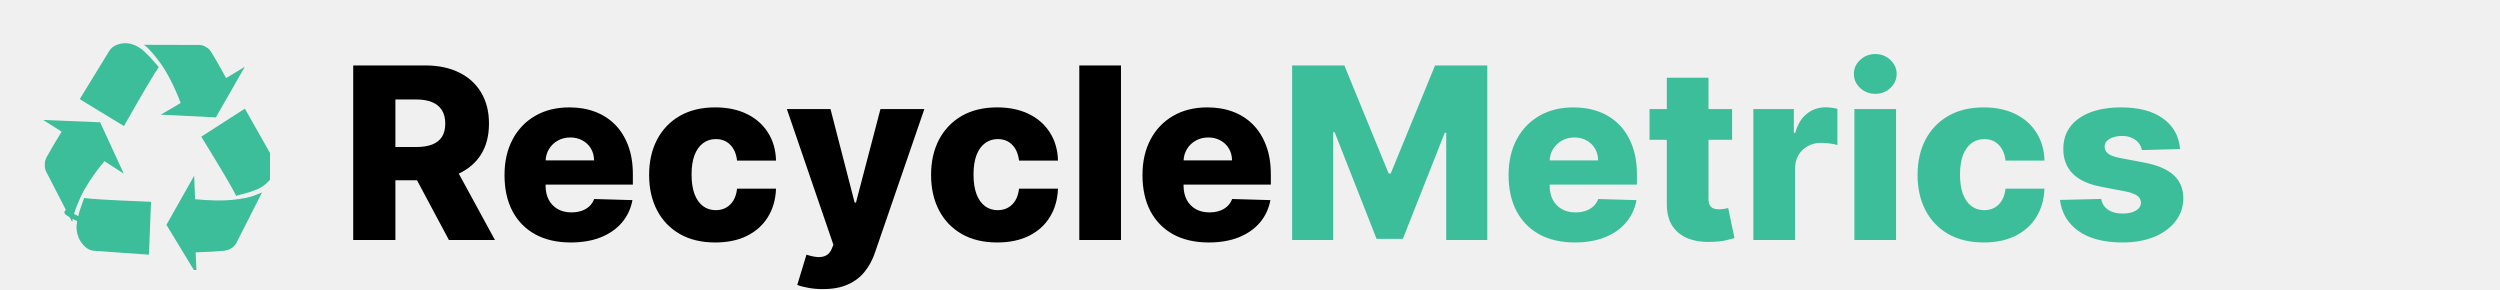
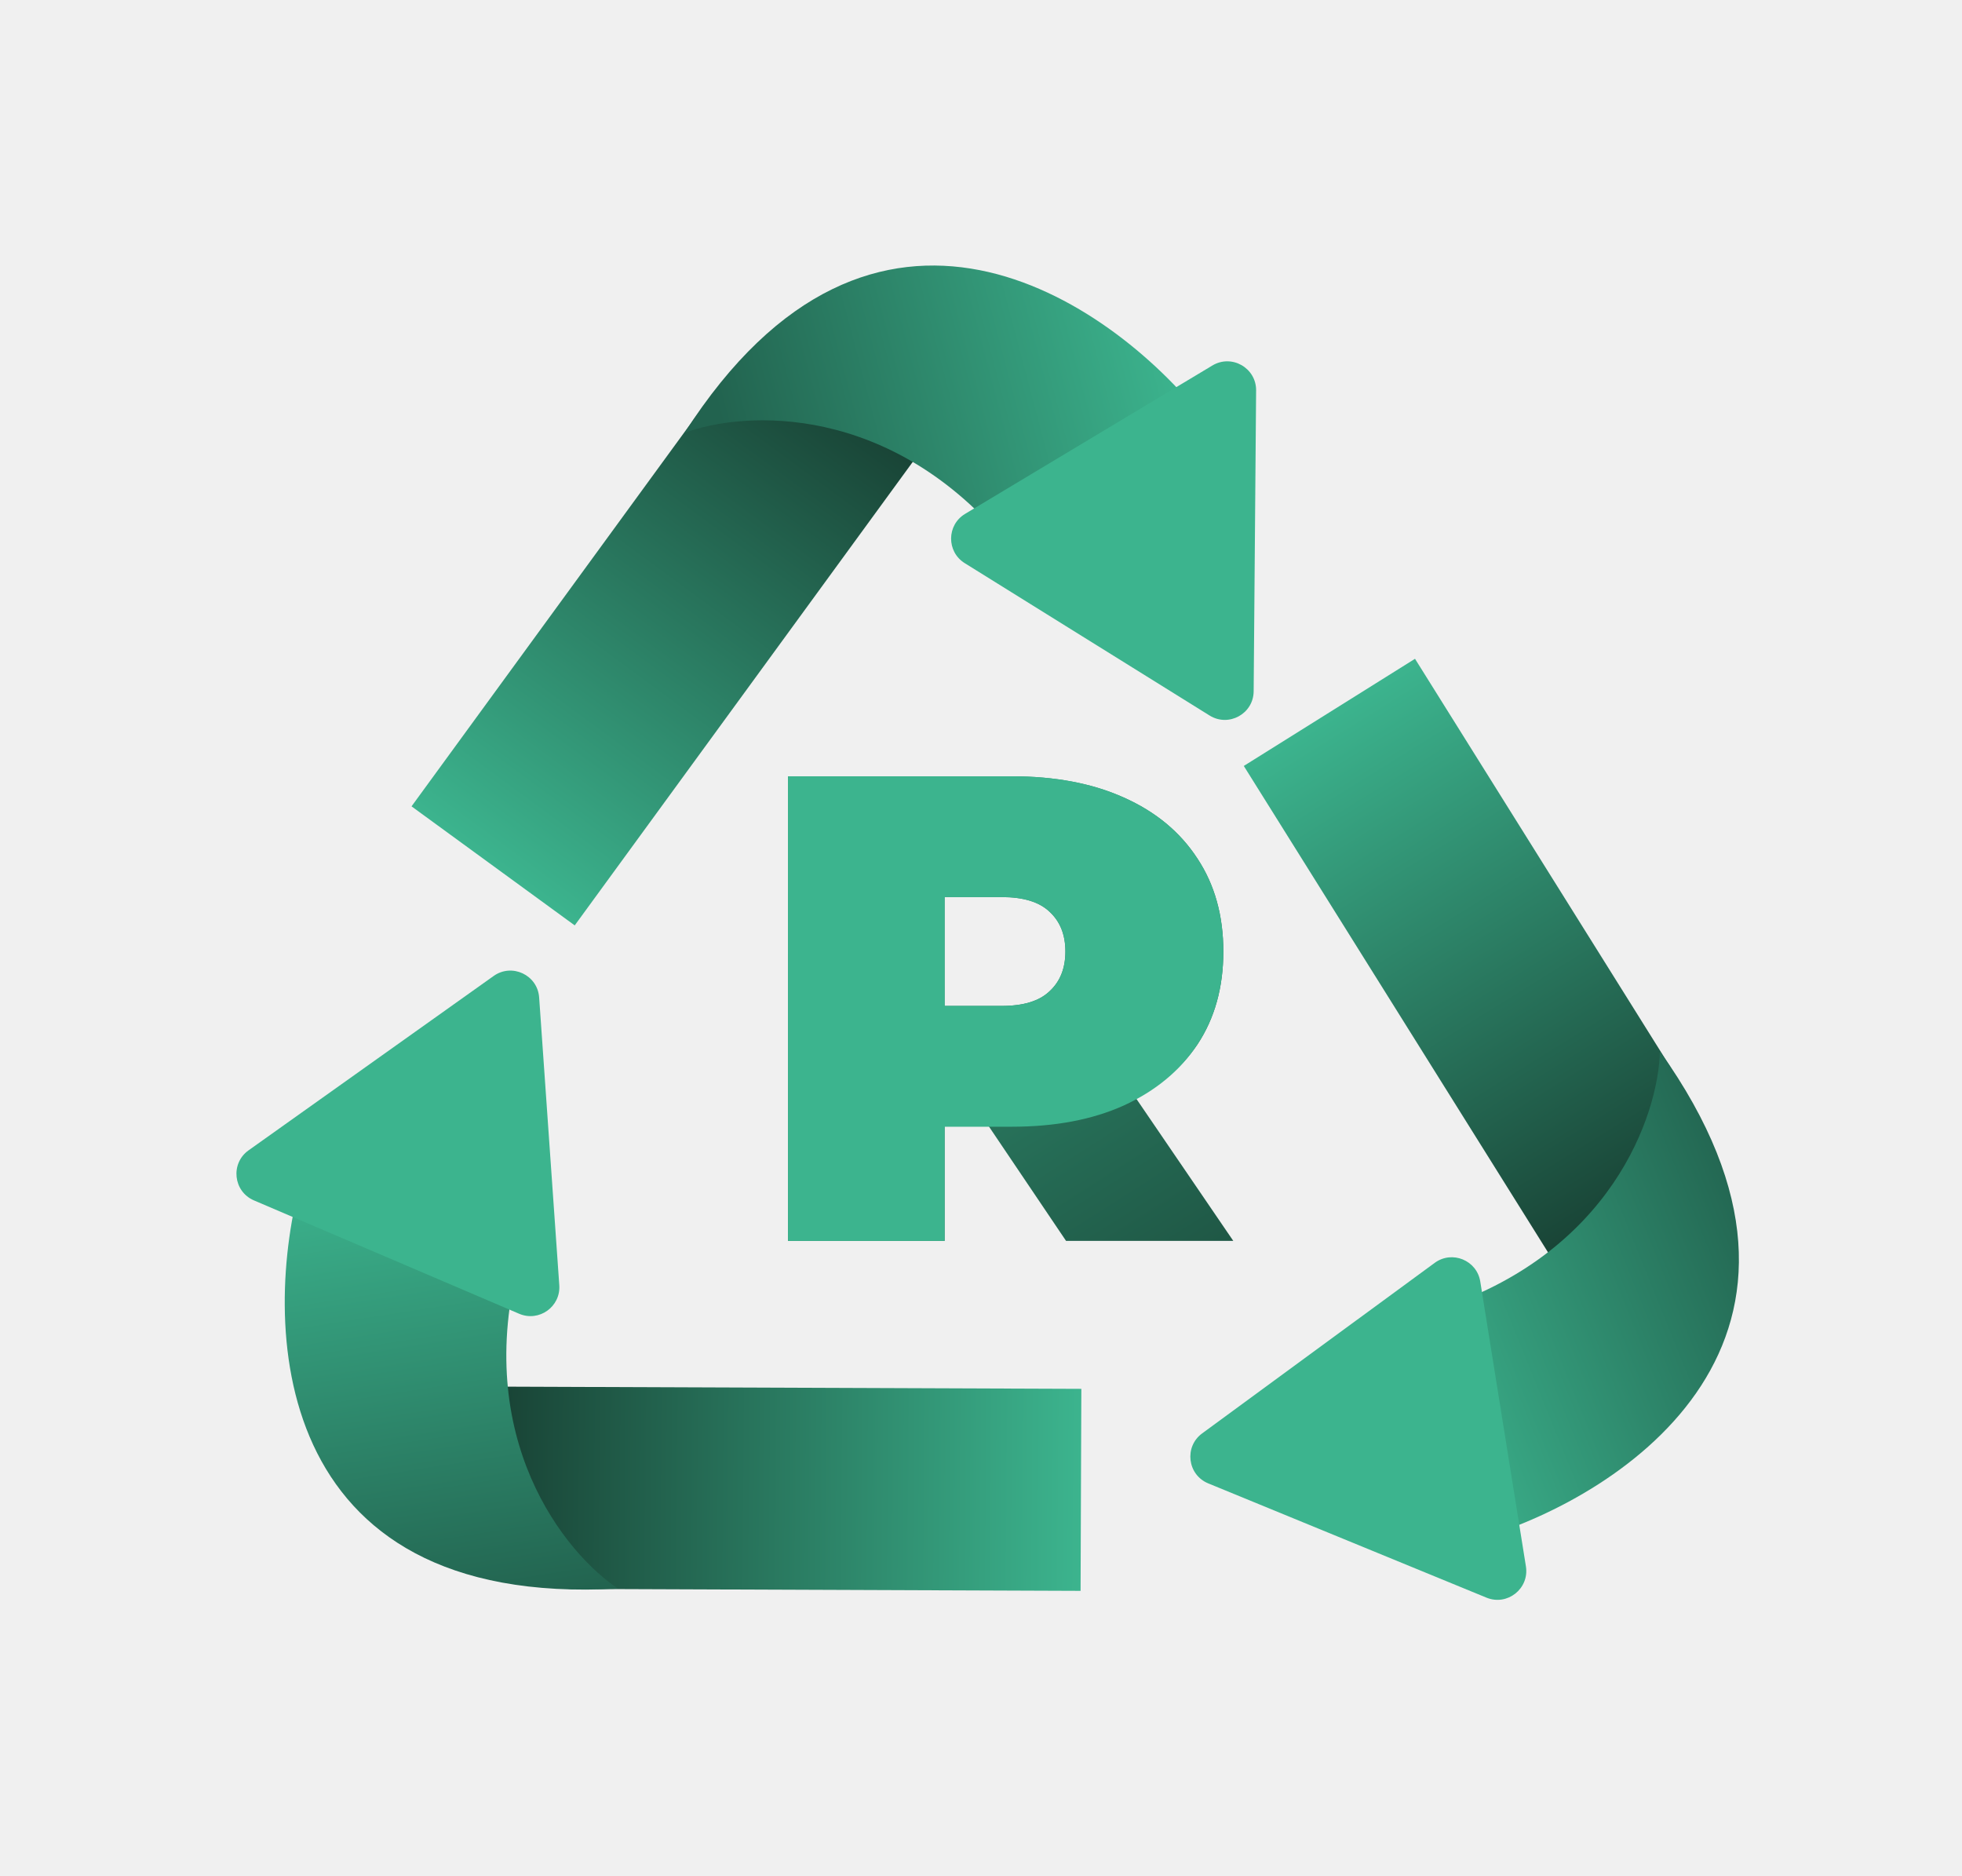
- <svg xmlns="http://www.w3.org/2000/svg" width="250" height="29" viewBox="0 0 250 29" fill="none">
-   <path d="M35.321 24V6.545H42.531C43.838 6.545 44.966 6.781 45.915 7.253C46.869 7.719 47.605 8.389 48.122 9.264C48.639 10.133 48.898 11.165 48.898 12.358C48.898 13.568 48.633 14.597 48.105 15.443C47.577 16.284 46.827 16.926 45.855 17.369C44.883 17.807 43.733 18.026 42.403 18.026H37.844V14.702H41.619C42.256 14.702 42.787 14.619 43.213 14.454C43.645 14.284 43.972 14.028 44.193 13.688C44.415 13.341 44.526 12.898 44.526 12.358C44.526 11.818 44.415 11.372 44.193 11.02C43.972 10.662 43.645 10.395 43.213 10.219C42.781 10.037 42.25 9.946 41.619 9.946H39.54V24H35.321ZM45.148 16.023L49.494 24H44.892L40.631 16.023H45.148ZM57.073 24.247C55.704 24.247 54.522 23.977 53.528 23.438C52.539 22.892 51.778 22.116 51.244 21.111C50.715 20.099 50.451 18.898 50.451 17.506C50.451 16.153 50.718 14.972 51.252 13.96C51.786 12.943 52.539 12.153 53.511 11.591C54.482 11.023 55.627 10.739 56.945 10.739C57.877 10.739 58.729 10.883 59.502 11.173C60.275 11.463 60.943 11.892 61.505 12.46C62.068 13.028 62.505 13.73 62.818 14.565C63.13 15.395 63.286 16.347 63.286 17.421V18.46H51.908V16.04H59.408C59.403 15.597 59.298 15.202 59.093 14.855C58.889 14.508 58.607 14.239 58.249 14.046C57.897 13.847 57.491 13.747 57.031 13.747C56.565 13.747 56.147 13.852 55.778 14.062C55.408 14.267 55.116 14.548 54.9 14.906C54.684 15.258 54.57 15.659 54.559 16.108V18.571C54.559 19.105 54.664 19.574 54.874 19.977C55.084 20.375 55.383 20.685 55.769 20.906C56.156 21.128 56.616 21.239 57.15 21.239C57.519 21.239 57.854 21.188 58.156 21.085C58.457 20.983 58.715 20.832 58.931 20.634C59.147 20.435 59.309 20.19 59.417 19.901L63.244 20.011C63.084 20.869 62.735 21.616 62.195 22.253C61.661 22.884 60.959 23.375 60.09 23.727C59.221 24.074 58.215 24.247 57.073 24.247ZM71.526 24.247C70.145 24.247 68.96 23.963 67.972 23.395C66.989 22.827 66.233 22.037 65.704 21.026C65.176 20.009 64.912 18.832 64.912 17.497C64.912 16.156 65.176 14.98 65.704 13.969C66.239 12.952 66.997 12.159 67.98 11.591C68.969 11.023 70.148 10.739 71.517 10.739C72.727 10.739 73.781 10.957 74.679 11.395C75.582 11.832 76.287 12.452 76.793 13.253C77.304 14.048 77.574 14.983 77.602 16.057H73.707C73.628 15.386 73.401 14.861 73.026 14.48C72.656 14.099 72.173 13.909 71.577 13.909C71.094 13.909 70.671 14.046 70.307 14.318C69.943 14.585 69.659 14.983 69.454 15.511C69.256 16.034 69.156 16.682 69.156 17.454C69.156 18.227 69.256 18.881 69.454 19.415C69.659 19.943 69.943 20.344 70.307 20.616C70.671 20.884 71.094 21.017 71.577 21.017C71.963 21.017 72.304 20.935 72.599 20.77C72.901 20.605 73.148 20.364 73.341 20.046C73.534 19.722 73.656 19.329 73.707 18.869H77.602C77.562 19.949 77.293 20.892 76.793 21.699C76.298 22.506 75.602 23.134 74.704 23.582C73.812 24.026 72.753 24.247 71.526 24.247ZM82.283 28.909C81.783 28.909 81.312 28.869 80.869 28.79C80.425 28.716 80.045 28.616 79.727 28.491L80.647 25.466C81.056 25.602 81.425 25.682 81.755 25.704C82.09 25.727 82.377 25.673 82.616 25.543C82.86 25.418 83.048 25.193 83.178 24.869L83.34 24.477L78.687 10.909H83.05L85.462 20.25H85.599L88.045 10.909H92.434L87.499 25.253C87.261 25.969 86.923 26.599 86.485 27.145C86.053 27.696 85.494 28.128 84.806 28.44C84.124 28.753 83.283 28.909 82.283 28.909ZM99.721 24.247C98.34 24.247 97.156 23.963 96.167 23.395C95.184 22.827 94.428 22.037 93.9 21.026C93.371 20.009 93.107 18.832 93.107 17.497C93.107 16.156 93.371 14.98 93.9 13.969C94.434 12.952 95.192 12.159 96.175 11.591C97.164 11.023 98.343 10.739 99.712 10.739C100.923 10.739 101.977 10.957 102.874 11.395C103.778 11.832 104.482 12.452 104.988 13.253C105.499 14.048 105.769 14.983 105.798 16.057H101.903C101.823 15.386 101.596 14.861 101.221 14.48C100.852 14.099 100.369 13.909 99.772 13.909C99.289 13.909 98.866 14.046 98.502 14.318C98.138 14.585 97.854 14.983 97.65 15.511C97.451 16.034 97.352 16.682 97.352 17.454C97.352 18.227 97.451 18.881 97.65 19.415C97.854 19.943 98.138 20.344 98.502 20.616C98.866 20.884 99.289 21.017 99.772 21.017C100.158 21.017 100.499 20.935 100.795 20.77C101.096 20.605 101.343 20.364 101.536 20.046C101.729 19.722 101.852 19.329 101.903 18.869H105.798C105.758 19.949 105.488 20.892 104.988 21.699C104.494 22.506 103.798 23.134 102.9 23.582C102.008 24.026 100.948 24.247 99.721 24.247ZM112.098 6.545V24H107.93V6.545H112.098ZM120.87 24.247C119.501 24.247 118.319 23.977 117.325 23.438C116.336 22.892 115.575 22.116 115.04 21.111C114.512 20.099 114.248 18.898 114.248 17.506C114.248 16.153 114.515 14.972 115.049 13.96C115.583 12.943 116.336 12.153 117.308 11.591C118.279 11.023 119.424 10.739 120.742 10.739C121.674 10.739 122.526 10.883 123.299 11.173C124.072 11.463 124.739 11.892 125.302 12.46C125.864 13.028 126.302 13.73 126.614 14.565C126.927 15.395 127.083 16.347 127.083 17.421V18.46H115.705V16.04H123.205C123.2 15.597 123.094 15.202 122.89 14.855C122.685 14.508 122.404 14.239 122.046 14.046C121.694 13.847 121.288 13.747 120.827 13.747C120.362 13.747 119.944 13.852 119.575 14.062C119.205 14.267 118.913 14.548 118.697 14.906C118.481 15.258 118.367 15.659 118.356 16.108V18.571C118.356 19.105 118.461 19.574 118.671 19.977C118.881 20.375 119.18 20.685 119.566 20.906C119.952 21.128 120.413 21.239 120.947 21.239C121.316 21.239 121.651 21.188 121.952 21.085C122.254 20.983 122.512 20.832 122.728 20.634C122.944 20.435 123.106 20.19 123.214 19.901L127.04 20.011C126.881 20.869 126.532 21.616 125.992 22.253C125.458 22.884 124.756 23.375 123.887 23.727C123.018 24.074 122.012 24.247 120.87 24.247Z" fill="black" />
-   <path d="M129.212 6.545H134.436L138.868 17.352H139.072L143.504 6.545H148.729V24H144.621V13.278H144.476L140.283 23.889H137.658L133.464 13.219H133.32V24H129.212V6.545ZM157.479 24.247C156.11 24.247 154.928 23.977 153.934 23.438C152.945 22.892 152.184 22.116 151.65 21.111C151.121 20.099 150.857 18.898 150.857 17.506C150.857 16.153 151.124 14.972 151.658 13.96C152.192 12.943 152.945 12.153 153.917 11.591C154.888 11.023 156.033 10.739 157.352 10.739C158.283 10.739 159.136 10.883 159.908 11.173C160.681 11.463 161.349 11.892 161.911 12.46C162.474 13.028 162.911 13.73 163.224 14.565C163.536 15.395 163.692 16.347 163.692 17.421V18.46H152.315V16.04H159.815C159.809 15.597 159.704 15.202 159.499 14.855C159.295 14.508 159.013 14.239 158.656 14.046C158.303 13.847 157.897 13.747 157.437 13.747C156.971 13.747 156.553 13.852 156.184 14.062C155.815 14.267 155.522 14.548 155.306 14.906C155.09 15.258 154.977 15.659 154.965 16.108V18.571C154.965 19.105 155.07 19.574 155.281 19.977C155.491 20.375 155.789 20.685 156.175 20.906C156.562 21.128 157.022 21.239 157.556 21.239C157.925 21.239 158.261 21.188 158.562 21.085C158.863 20.983 159.121 20.832 159.337 20.634C159.553 20.435 159.715 20.19 159.823 19.901L163.65 20.011C163.491 20.869 163.141 21.616 162.602 22.253C162.067 22.884 161.366 23.375 160.496 23.727C159.627 24.074 158.621 24.247 157.479 24.247ZM173.21 10.909V13.977H164.952V10.909H173.21ZM166.682 7.773H170.849V19.884C170.849 20.139 170.889 20.347 170.969 20.506C171.054 20.659 171.176 20.77 171.335 20.838C171.494 20.901 171.685 20.932 171.906 20.932C172.065 20.932 172.233 20.918 172.409 20.889C172.591 20.855 172.727 20.827 172.818 20.804L173.449 23.812C173.25 23.869 172.969 23.94 172.605 24.026C172.247 24.111 171.818 24.165 171.318 24.188C170.341 24.233 169.503 24.119 168.804 23.847C168.111 23.568 167.58 23.136 167.21 22.551C166.847 21.966 166.67 21.23 166.682 20.344V7.773ZM175.337 24V10.909H179.385V13.296H179.521C179.76 12.432 180.149 11.79 180.689 11.369C181.229 10.943 181.857 10.73 182.572 10.73C182.766 10.73 182.964 10.744 183.169 10.773C183.374 10.796 183.564 10.832 183.74 10.883V14.506C183.541 14.438 183.28 14.383 182.956 14.344C182.638 14.304 182.354 14.284 182.104 14.284C181.609 14.284 181.163 14.395 180.766 14.617C180.374 14.832 180.064 15.136 179.837 15.528C179.615 15.915 179.504 16.369 179.504 16.892V24H175.337ZM185.438 24V10.909H189.606V24H185.438ZM187.526 9.384C186.941 9.384 186.438 9.19 186.018 8.804C185.597 8.412 185.387 7.94 185.387 7.389C185.387 6.844 185.597 6.378 186.018 5.991C186.438 5.599 186.941 5.403 187.526 5.403C188.117 5.403 188.62 5.599 189.035 5.991C189.455 6.378 189.665 6.844 189.665 7.389C189.665 7.94 189.455 8.412 189.035 8.804C188.62 9.19 188.117 9.384 187.526 9.384ZM198.369 24.247C196.989 24.247 195.804 23.963 194.815 23.395C193.832 22.827 193.077 22.037 192.548 21.026C192.02 20.009 191.756 18.832 191.756 17.497C191.756 16.156 192.02 14.98 192.548 13.969C193.082 12.952 193.841 12.159 194.824 11.591C195.813 11.023 196.991 10.739 198.361 10.739C199.571 10.739 200.625 10.957 201.523 11.395C202.426 11.832 203.131 12.452 203.636 13.253C204.148 14.048 204.418 14.983 204.446 16.057H200.551C200.472 15.386 200.244 14.861 199.869 14.48C199.5 14.099 199.017 13.909 198.42 13.909C197.938 13.909 197.514 14.046 197.151 14.318C196.787 14.585 196.503 14.983 196.298 15.511C196.099 16.034 196 16.682 196 17.454C196 18.227 196.099 18.881 196.298 19.415C196.503 19.943 196.787 20.344 197.151 20.616C197.514 20.884 197.938 21.017 198.42 21.017C198.807 21.017 199.148 20.935 199.443 20.77C199.744 20.605 199.991 20.364 200.185 20.046C200.378 19.722 200.5 19.329 200.551 18.869H204.446C204.406 19.949 204.136 20.892 203.636 21.699C203.142 22.506 202.446 23.134 201.548 23.582C200.656 24.026 199.597 24.247 198.369 24.247ZM218.008 14.906L214.181 15.008C214.141 14.736 214.033 14.494 213.857 14.284C213.681 14.068 213.451 13.901 213.167 13.781C212.888 13.656 212.565 13.594 212.195 13.594C211.712 13.594 211.3 13.69 210.96 13.883C210.624 14.077 210.46 14.338 210.465 14.668C210.46 14.923 210.562 15.145 210.772 15.332C210.988 15.52 211.371 15.671 211.923 15.784L214.445 16.261C215.752 16.511 216.724 16.926 217.36 17.506C218.002 18.085 218.326 18.852 218.332 19.807C218.326 20.704 218.059 21.486 217.531 22.151C217.008 22.815 216.292 23.332 215.383 23.702C214.474 24.065 213.434 24.247 212.263 24.247C210.394 24.247 208.92 23.864 207.84 23.097C206.766 22.324 206.153 21.29 205.999 19.994L210.116 19.892C210.207 20.369 210.442 20.733 210.823 20.983C211.204 21.233 211.69 21.358 212.281 21.358C212.815 21.358 213.249 21.259 213.585 21.06C213.92 20.861 214.09 20.597 214.096 20.267C214.09 19.972 213.96 19.736 213.704 19.56C213.448 19.378 213.048 19.236 212.502 19.134L210.218 18.699C208.906 18.46 207.928 18.02 207.286 17.378C206.644 16.73 206.326 15.906 206.332 14.906C206.326 14.031 206.559 13.284 207.031 12.665C207.502 12.04 208.173 11.562 209.042 11.233C209.911 10.903 210.937 10.739 212.119 10.739C213.891 10.739 215.289 11.111 216.312 11.855C217.335 12.594 217.9 13.611 218.008 14.906Z" fill="#3DBE9B" />
-   <g clip-path="url(#clip0_349_52)">
-     <path d="M8.619 22.199C8.234 22.096 6.982 21.526 6.69 21.235" stroke="#3DBE9B" stroke-width="0.5" stroke-linecap="round" stroke-linejoin="round" />
-     <path d="M15.104 20.177L14.906 25.17L14.88 25.468L9.357 25.075C9.041 25.048 8.747 24.905 8.476 24.648C8.204 24.39 7.998 24.094 7.857 23.759C7.761 23.515 7.697 23.266 7.667 23.013C7.636 22.76 7.654 22.466 7.719 22.131C7.785 21.796 7.838 21.548 7.877 21.385C7.917 21.222 8.011 20.933 8.16 20.517C8.309 20.101 8.392 19.861 8.41 19.798C9.094 19.906 11.325 20.033 15.104 20.177ZM10.014 12.228L12.381 17.369L10.448 16.121C9.896 16.772 9.407 17.426 8.982 18.081C8.557 18.737 8.239 19.302 8.028 19.777C7.818 20.252 7.645 20.68 7.509 21.059C7.373 21.439 7.292 21.724 7.266 21.914L7.213 22.199L4.714 17.356C4.565 17.12 4.486 16.867 4.478 16.596C4.469 16.325 4.495 16.112 4.557 15.958L4.662 15.714C4.969 15.144 5.468 14.294 6.161 13.164L4.32 11.997L10.014 12.228ZM26.203 19.241L23.731 24.112C23.625 24.374 23.465 24.584 23.251 24.743C23.036 24.901 22.845 24.994 22.678 25.021L22.442 25.075C21.819 25.138 20.859 25.193 19.562 25.238L19.667 27.463L16.642 22.484L19.417 17.573L19.509 19.92C21 20.064 22.24 20.087 23.231 19.988C24.222 19.888 24.967 19.739 25.466 19.54L26.203 19.241ZM15.88 6.706C15.467 7.276 14.306 9.243 12.395 12.607L8.226 10.07L7.976 9.908L10.935 5.078C11.11 4.798 11.373 4.594 11.724 4.468C12.075 4.341 12.425 4.296 12.776 4.332C12.986 4.35 13.199 4.404 13.414 4.495C13.629 4.585 13.813 4.68 13.966 4.78C14.12 4.879 14.301 5.028 14.512 5.227C14.722 5.426 14.88 5.582 14.985 5.695C15.09 5.808 15.248 5.987 15.459 6.231C15.669 6.475 15.809 6.634 15.88 6.706ZM24.493 10.871L27.281 15.796C27.439 16.13 27.494 16.474 27.446 16.827C27.398 17.179 27.277 17.514 27.084 17.831C26.97 18.011 26.826 18.179 26.65 18.332C26.475 18.486 26.308 18.613 26.15 18.712C25.993 18.812 25.78 18.911 25.513 19.011C25.245 19.11 25.039 19.183 24.895 19.228C24.75 19.273 24.524 19.336 24.217 19.418C23.91 19.499 23.709 19.553 23.612 19.581C23.314 18.929 22.152 16.958 20.127 13.666L24.244 11.02L24.493 10.871ZM22.613 7.805L24.48 6.679L21.587 11.739L16.077 11.468L18.063 10.301C17.765 9.496 17.436 8.745 17.076 8.049C16.717 7.353 16.386 6.794 16.083 6.374C15.781 5.953 15.498 5.591 15.235 5.288C14.972 4.985 14.766 4.775 14.617 4.657L14.393 4.481L19.72 4.495C19.991 4.468 20.246 4.515 20.482 4.637C20.719 4.759 20.89 4.888 20.995 5.024L21.14 5.227C21.482 5.779 21.973 6.638 22.613 7.805Z" fill="#3DBE9B" />
+ <svg xmlns="http://www.w3.org/2000/svg" width="68" height="65" viewBox="0 0 68 65" fill="none">
+   <g clip-path="url(#clip0_19_34)">
+     <path d="M24.715 13.614L14.263 27.942L19.919 32.067L31.677 15.948C28.654 13.305 25.776 13.291 24.715 13.614Z" fill="url(#paint0_linear_19_34)" />
+     <path d="M34.987 18.936C30.906 13.936 25.778 14.229 23.724 15.001C30.287 4.757 38.438 10.38 41.694 14.472L34.987 18.936Z" fill="url(#paint1_linear_19_34)" />
+     <path d="M33.435 19.514C32.801 19.119 32.808 18.192 33.449 17.807L42.02 12.665C42.69 12.263 43.541 12.749 43.535 13.53L43.45 23.954C43.444 24.735 42.585 25.207 41.922 24.794L33.435 19.514Z" fill="#3CB48E" />
+     <path d="M19.716 55.059L37.451 55.127L37.478 48.127L17.526 48.051C17.156 52.05 18.832 54.389 19.716 55.059Z" fill="url(#paint2_linear_19_34)" />
+     <path d="M18.006 43.617C16.348 49.855 19.592 53.837 21.421 55.049C9.274 55.737 9.051 45.837 10.458 40.801L18.006 43.617Z" fill="url(#paint3_linear_19_34)" />
+     <path d="M19.384 44.536C19.436 45.282 18.681 45.819 17.993 45.525L8.802 41.597C8.084 41.29 7.979 40.315 8.615 39.862L17.109 33.82C17.745 33.367 18.632 33.786 18.686 34.565L19.384 44.536Z" fill="#3CB48E" />
+     <path d="M27.311 43V26.9H35.062C36.565 26.9 37.86 27.145 38.949 27.636C40.053 28.127 40.904 28.832 41.502 29.752C42.1 30.657 42.399 31.73 42.399 32.972C42.399 34.214 42.1 35.287 41.502 36.192C40.904 37.081 40.053 37.764 38.949 38.239C37.86 38.714 36.565 38.952 35.062 38.952H30.324L32.739 36.721V43H27.311ZM36.948 43L32.992 37.135H38.742L42.744 43H36.948ZM32.739 37.319L30.324 34.858H34.717C35.468 34.858 36.02 34.689 36.373 34.352C36.741 34.015 36.925 33.555 36.925 32.972C36.925 32.389 36.741 31.929 36.373 31.592C36.02 31.255 35.468 31.086 34.717 31.086H30.324L32.739 28.625V37.319Z" fill="url(#paint4_linear_19_34)" />
+     <path d="M27.311 43V26.9H35.062C36.565 26.9 37.86 27.145 38.949 27.636C40.053 28.127 40.904 28.832 41.502 29.752C42.1 30.657 42.399 31.73 42.399 32.972C42.399 34.214 42.1 35.287 41.502 36.192C40.904 37.097 40.053 37.802 38.949 38.308C37.86 38.799 36.565 39.044 35.062 39.044H30.324L32.739 36.721V43H27.311ZM32.739 37.319L30.324 34.858H34.717C35.468 34.858 36.02 34.689 36.373 34.352C36.741 34.015 36.925 33.555 36.925 32.972C36.925 32.389 36.741 31.929 36.373 31.592C36.02 31.255 35.468 31.086 34.717 31.086H30.324L32.739 28.625V37.319Z" fill="#3CB48E" />
+     <path d="M58.448 37.864L49.042 22.829L43.108 26.542L53.689 43.456C57.269 41.636 58.353 38.97 58.448 37.864Z" fill="url(#paint5_linear_19_34)" />
+     <path d="M49.684 45.416C55.844 43.49 57.481 38.622 57.53 36.429C64.593 46.334 56.339 51.805 51.329 53.303L49.684 45.416Z" fill="url(#paint6_linear_19_34)" />
+     <path d="M49.725 43.761C50.328 43.319 51.186 43.671 51.304 44.409L52.886 54.279C53.009 55.05 52.241 55.659 51.518 55.362L41.876 51.403C41.153 51.106 41.035 50.133 41.664 49.671L49.725 43.761Z" fill="#3CB48E" />
  </g>
  <defs>
-     <clipPath id="clip0_349_52">
-       <rect width="27" height="27" fill="white" />
+     <linearGradient id="paint0_linear_19_34" x1="28.896" y1="13.86" x2="17.043" y2="29.97" gradientUnits="userSpaceOnUse">
+       <stop stop-color="#194436" />
+       <stop offset="1" stop-color="#3CB48E" />
+     </linearGradient>
+     <linearGradient id="paint1_linear_19_34" x1="41.442" y1="14.965" x2="26.137" y2="19.001" gradientUnits="userSpaceOnUse">
+       <stop stop-color="#3CB48E" />
+       <stop offset="1" stop-color="#22634F" />
+     </linearGradient>
+     <linearGradient id="paint2_linear_19_34" x1="17.465" y1="51.528" x2="37.464" y2="51.686" gradientUnits="userSpaceOnUse">
+       <stop stop-color="#194436" />
+       <stop offset="1" stop-color="#3CB48E" />
+     </linearGradient>
+     <linearGradient id="paint3_linear_19_34" x1="14.032" y1="40.247" x2="16.448" y2="55.82" gradientUnits="userSpaceOnUse">
+       <stop stop-color="#3CB48E" />
+       <stop offset="1" stop-color="#22634F" />
+     </linearGradient>
+     <linearGradient id="paint4_linear_19_34" x1="26.114" y1="21" x2="43.886" y2="49" gradientUnits="userSpaceOnUse">
+       <stop stop-color="#3CB48E" />
+       <stop offset="1" stop-color="#194436" />
+     </linearGradient>
+     <linearGradient id="paint5_linear_19_34" x1="56.662" y1="41.653" x2="46.125" y2="24.654" gradientUnits="userSpaceOnUse">
+       <stop stop-color="#194436" />
+       <stop offset="1" stop-color="#3CB48E" />
+     </linearGradient>
+     <linearGradient id="paint6_linear_19_34" x1="49.464" y1="51.162" x2="62.804" y2="45.764" gradientUnits="userSpaceOnUse">
+       <stop stop-color="#3CB48E" />
+       <stop offset="1" stop-color="#22634F" />
+     </linearGradient>
+     <clipPath id="clip0_19_34">
+       <rect width="68" height="64.973" fill="white" />
    </clipPath>
  </defs>
</svg>
